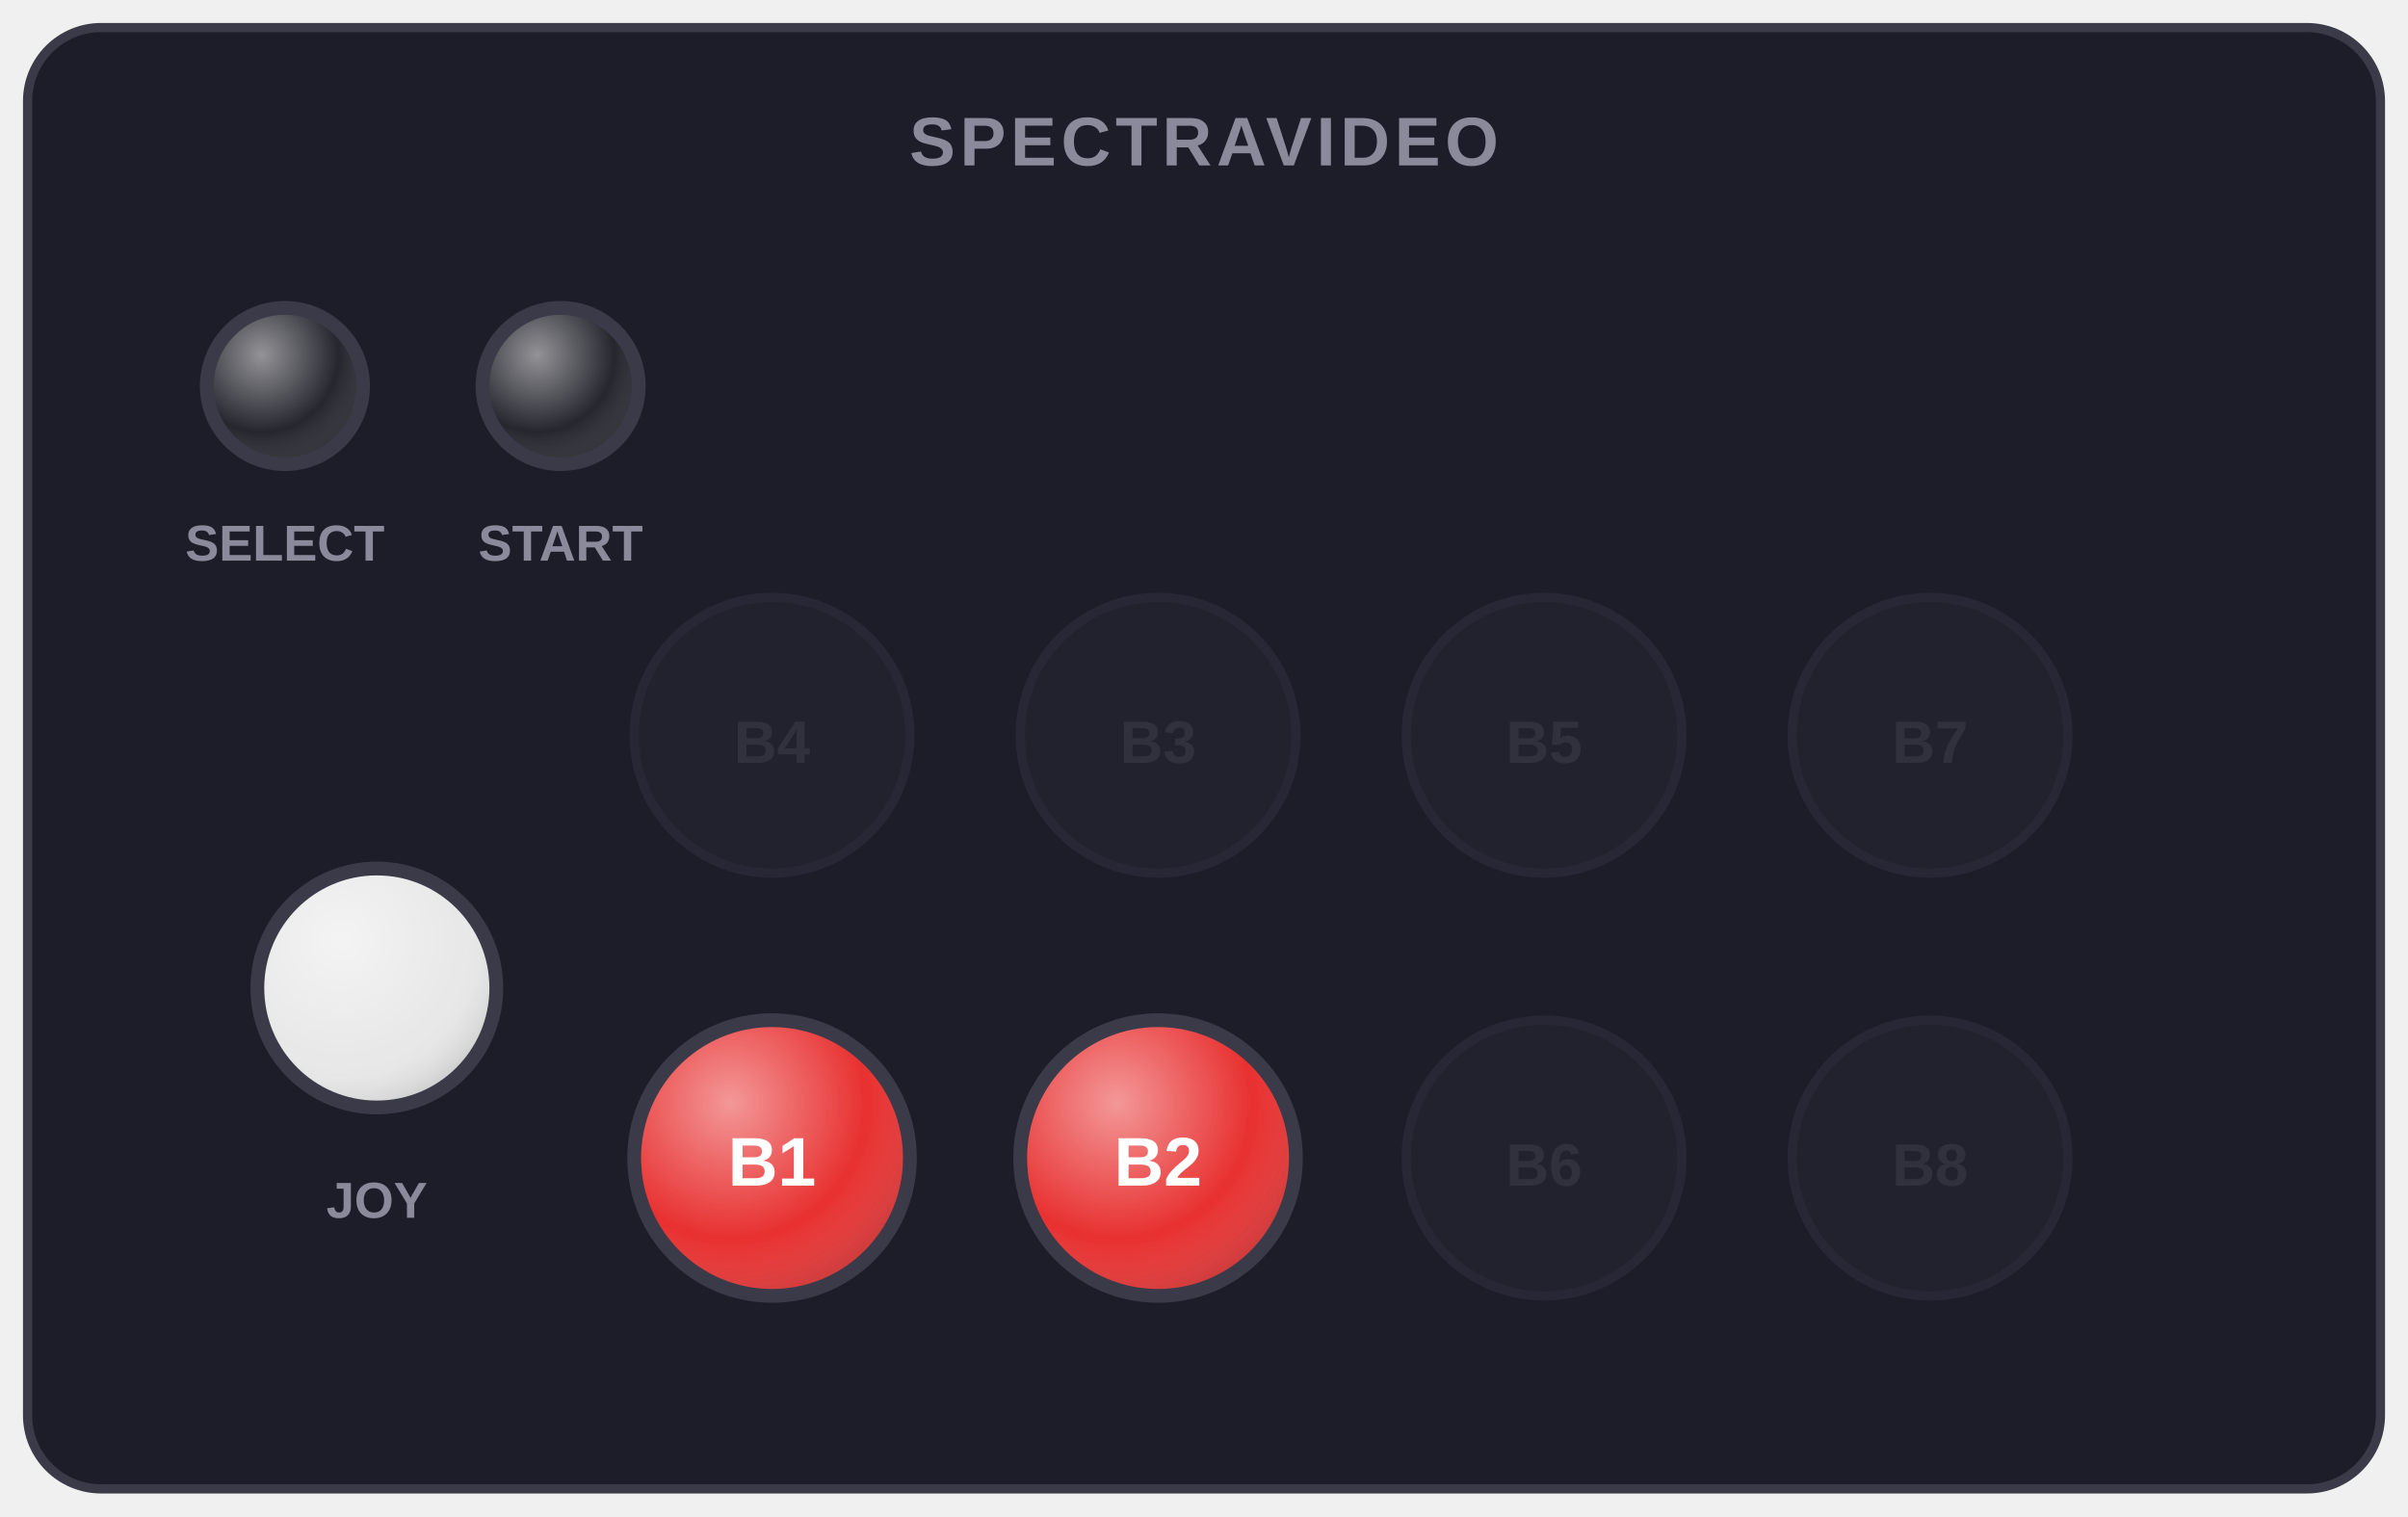
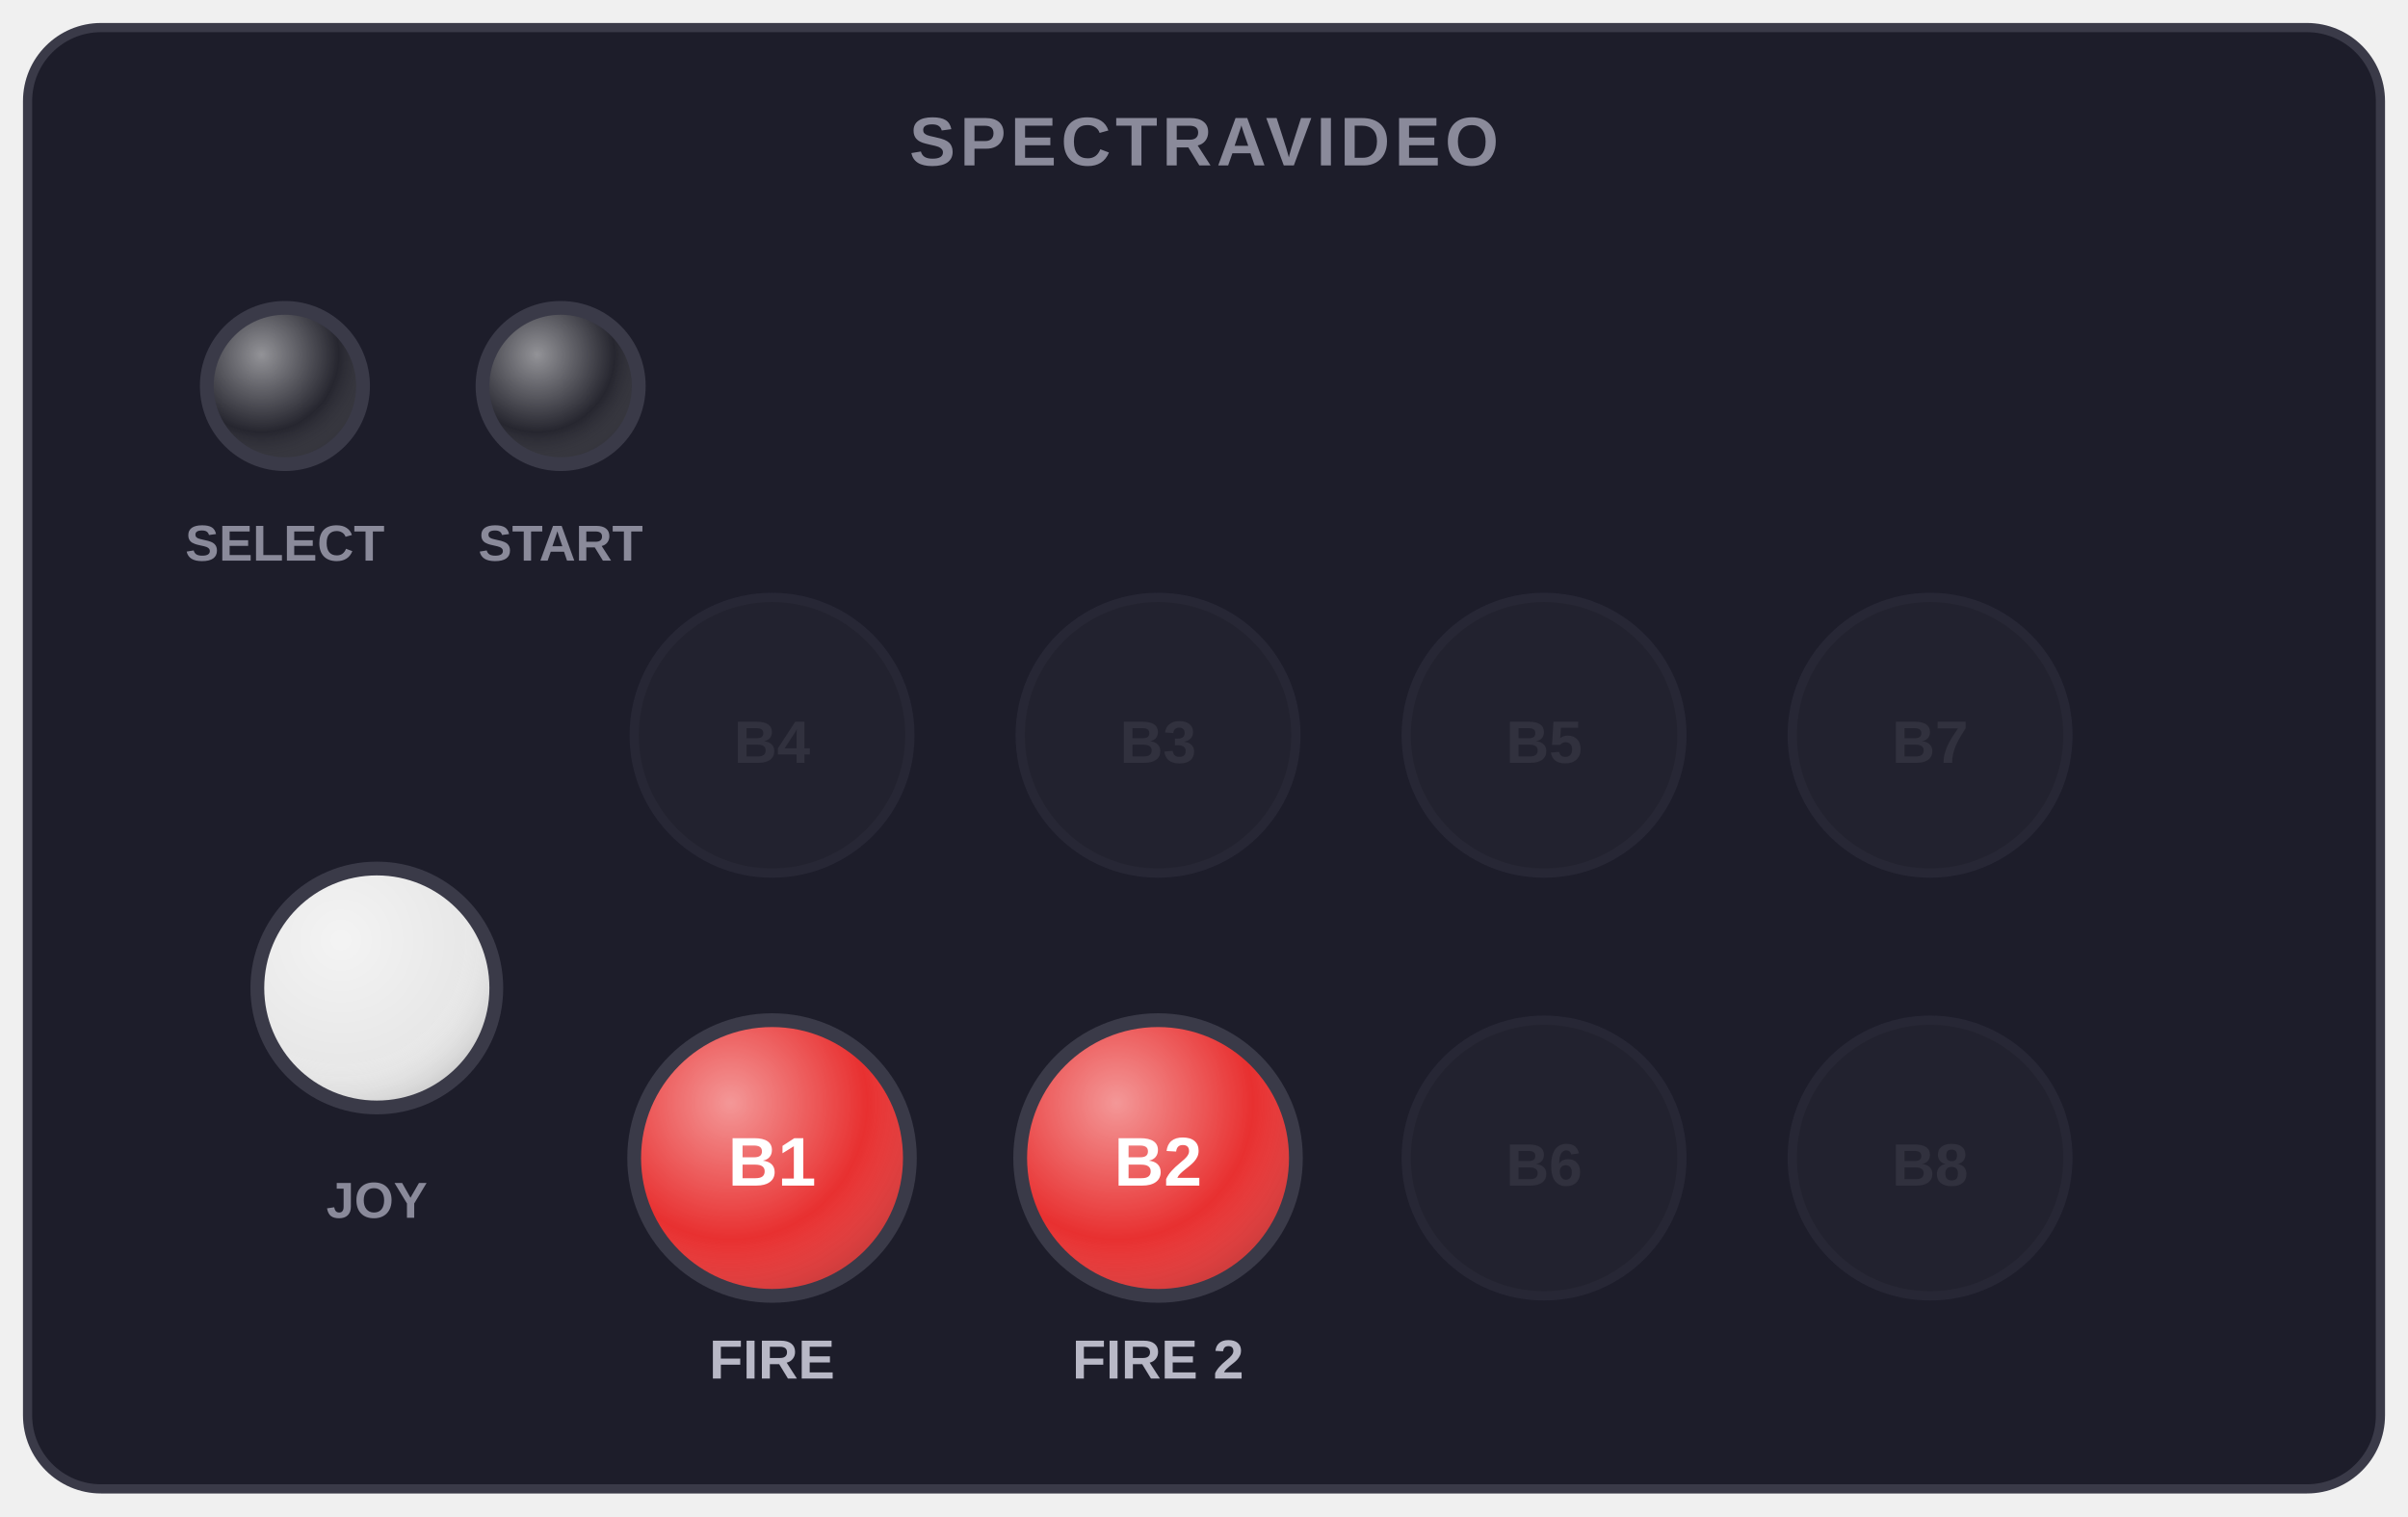
<svg xmlns="http://www.w3.org/2000/svg" viewBox="0 0 524 330" font-family="Segoe UI, Arial, sans-serif">
  <defs>
    <radialGradient id="dome" cx="0.35" cy="0.3" r="0.9">
      <stop offset="0" stop-color="#ffffff" stop-opacity="0.5" />
      <stop offset="0.55" stop-color="#ffffff" stop-opacity="0" />
      <stop offset="1" stop-color="#000000" stop-opacity="0.35" />
    </radialGradient>
  </defs>
  <rect x="6" y="6" width="512" height="318" rx="16" fill="#1d1d2a" stroke="#3a3a48" stroke-width="2" />
  <text x="262" y="36" text-anchor="middle" fill="#8a8a9a" font-size="15" font-weight="bold" letter-spacing="1">SPECTRAVIDEO</text>
  <circle cx="62" cy="84" r="17" fill="#26262f" />
  <circle cx="62" cy="84" r="17" fill="url(#dome)" />
  <circle cx="62" cy="84" r="17" fill="none" stroke="#3a3a48" stroke-width="3" />
  <text x="62" y="122" text-anchor="middle" fill="#8a8a9a" font-size="11" font-weight="bold">SELECT</text>
  <circle cx="122" cy="84" r="17" fill="#26262f" />
  <circle cx="122" cy="84" r="17" fill="url(#dome)" />
  <circle cx="122" cy="84" r="17" fill="none" stroke="#3a3a48" stroke-width="3" />
  <text x="122" y="122" text-anchor="middle" fill="#8a8a9a" font-size="11" font-weight="bold">START</text>
  <circle cx="82" cy="215" r="26" fill="#e8e8e8" />
  <circle cx="82" cy="215" r="26" fill="url(#dome)" />
  <circle cx="82" cy="215" r="26" fill="none" stroke="#3a3a48" stroke-width="3" />
  <text x="82" y="265" text-anchor="middle" fill="#8a8a9a" font-size="11" font-weight="bold">JOY</text>
  <g opacity="0.18">
    <circle cx="168" cy="160" r="30" fill="#3a3a48" />
    <circle cx="168" cy="160" r="30" fill="none" stroke="#55556a" stroke-width="2" />
    <text x="168" y="166" text-anchor="middle" fill="#8a8a9a" font-size="13" font-weight="bold">B4</text>
  </g>
  <g opacity="0.18">
    <circle cx="252" cy="160" r="30" fill="#3a3a48" />
    <circle cx="252" cy="160" r="30" fill="none" stroke="#55556a" stroke-width="2" />
    <text x="252" y="166" text-anchor="middle" fill="#8a8a9a" font-size="13" font-weight="bold">B3</text>
  </g>
  <g opacity="0.18">
    <circle cx="336" cy="160" r="30" fill="#3a3a48" />
    <circle cx="336" cy="160" r="30" fill="none" stroke="#55556a" stroke-width="2" />
    <text x="336" y="166" text-anchor="middle" fill="#8a8a9a" font-size="13" font-weight="bold">B5</text>
  </g>
  <g opacity="0.18">
    <circle cx="420" cy="160" r="30" fill="#3a3a48" />
    <circle cx="420" cy="160" r="30" fill="none" stroke="#55556a" stroke-width="2" />
    <text x="420" y="166" text-anchor="middle" fill="#8a8a9a" font-size="13" font-weight="bold">B7</text>
  </g>
  <circle cx="168" cy="252" r="30" fill="#e83030" />
  <circle cx="168" cy="252" r="30" fill="url(#dome)" />
  <circle cx="168" cy="252" r="30" fill="none" stroke="#3a3a48" stroke-width="3" />
  <text x="168" y="258" text-anchor="middle" fill="#ffffff" font-size="15" font-weight="bold">B1</text>
+   <text x="168" y="300" text-anchor="middle" fill="#b8b8c6" font-size="12" font-weight="bold">FIRE</text>
  <circle cx="252" cy="252" r="30" fill="#e83030" />
  <circle cx="252" cy="252" r="30" fill="url(#dome)" />
  <circle cx="252" cy="252" r="30" fill="none" stroke="#3a3a48" stroke-width="3" />
  <text x="252" y="258" text-anchor="middle" fill="#ffffff" font-size="15" font-weight="bold">B2</text>
+   <text x="252" y="300" text-anchor="middle" fill="#b8b8c6" font-size="12" font-weight="bold">FIRE 2</text>
  <g opacity="0.18">
    <circle cx="336" cy="252" r="30" fill="#3a3a48" />
    <circle cx="336" cy="252" r="30" fill="none" stroke="#55556a" stroke-width="2" />
    <text x="336" y="258" text-anchor="middle" fill="#8a8a9a" font-size="13" font-weight="bold">B6</text>
  </g>
  <g opacity="0.18">
    <circle cx="420" cy="252" r="30" fill="#3a3a48" />
    <circle cx="420" cy="252" r="30" fill="none" stroke="#55556a" stroke-width="2" />
    <text x="420" y="258" text-anchor="middle" fill="#8a8a9a" font-size="13" font-weight="bold">B8</text>
  </g>
</svg>
